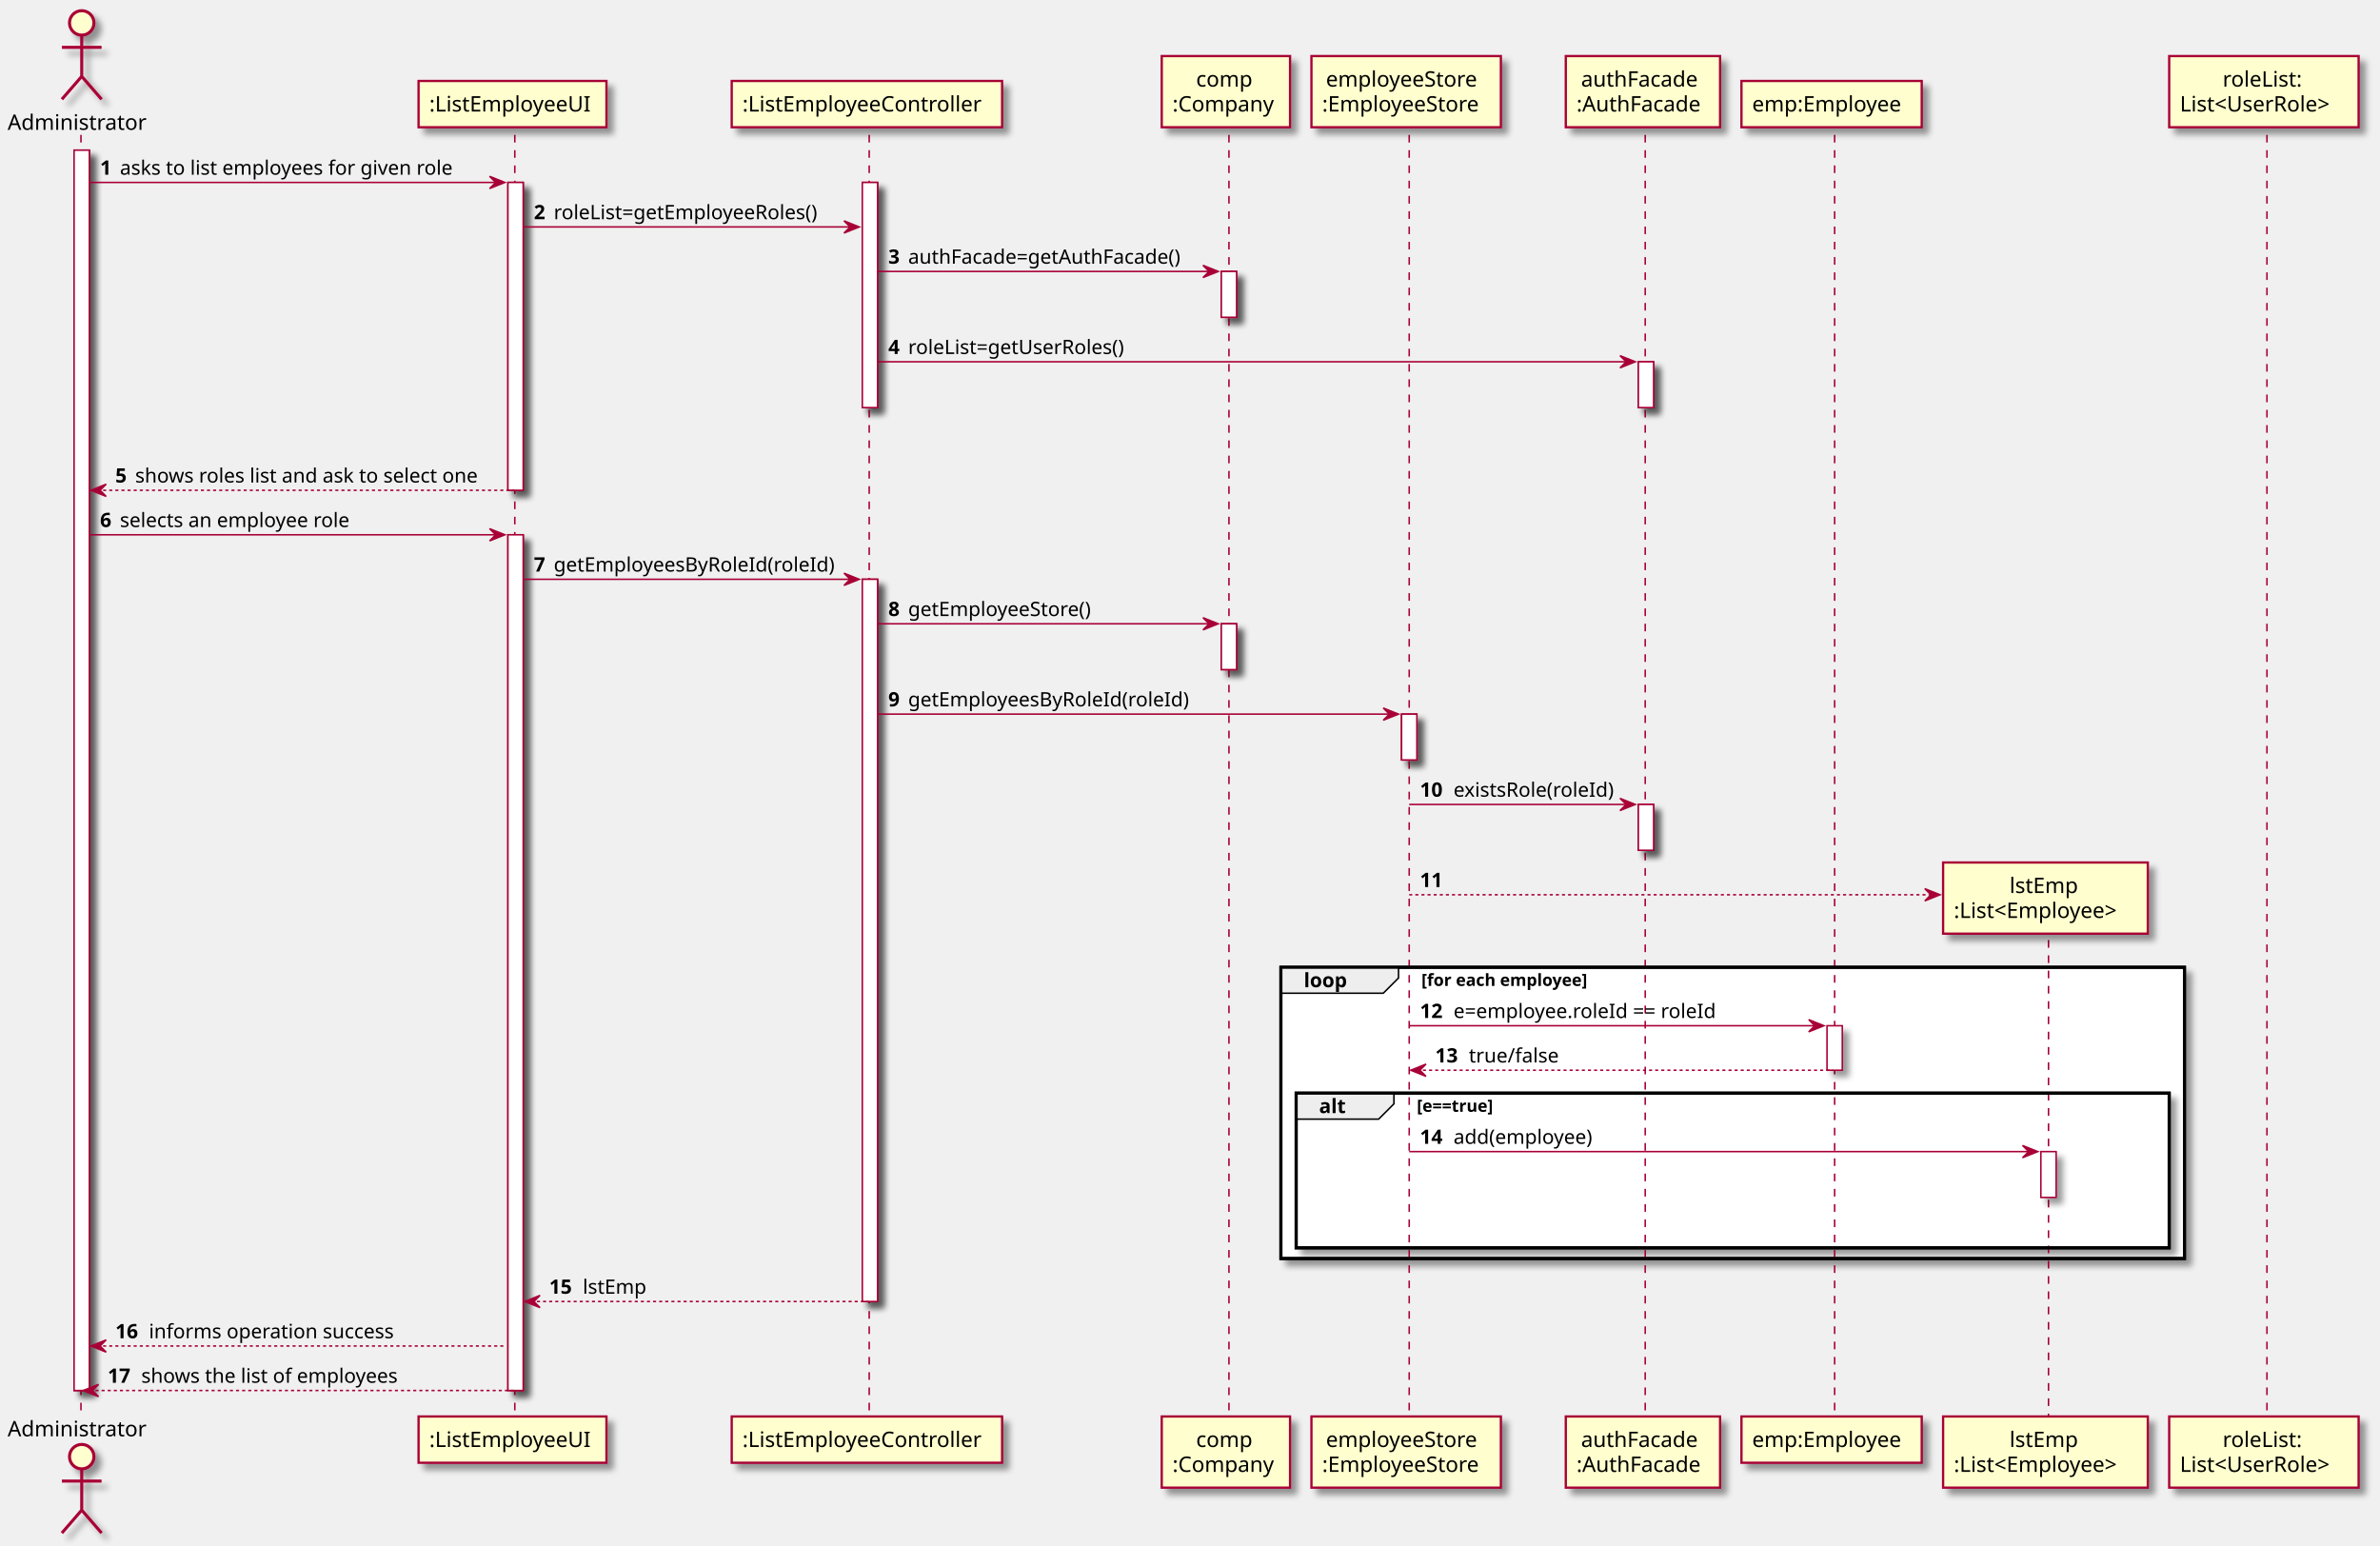
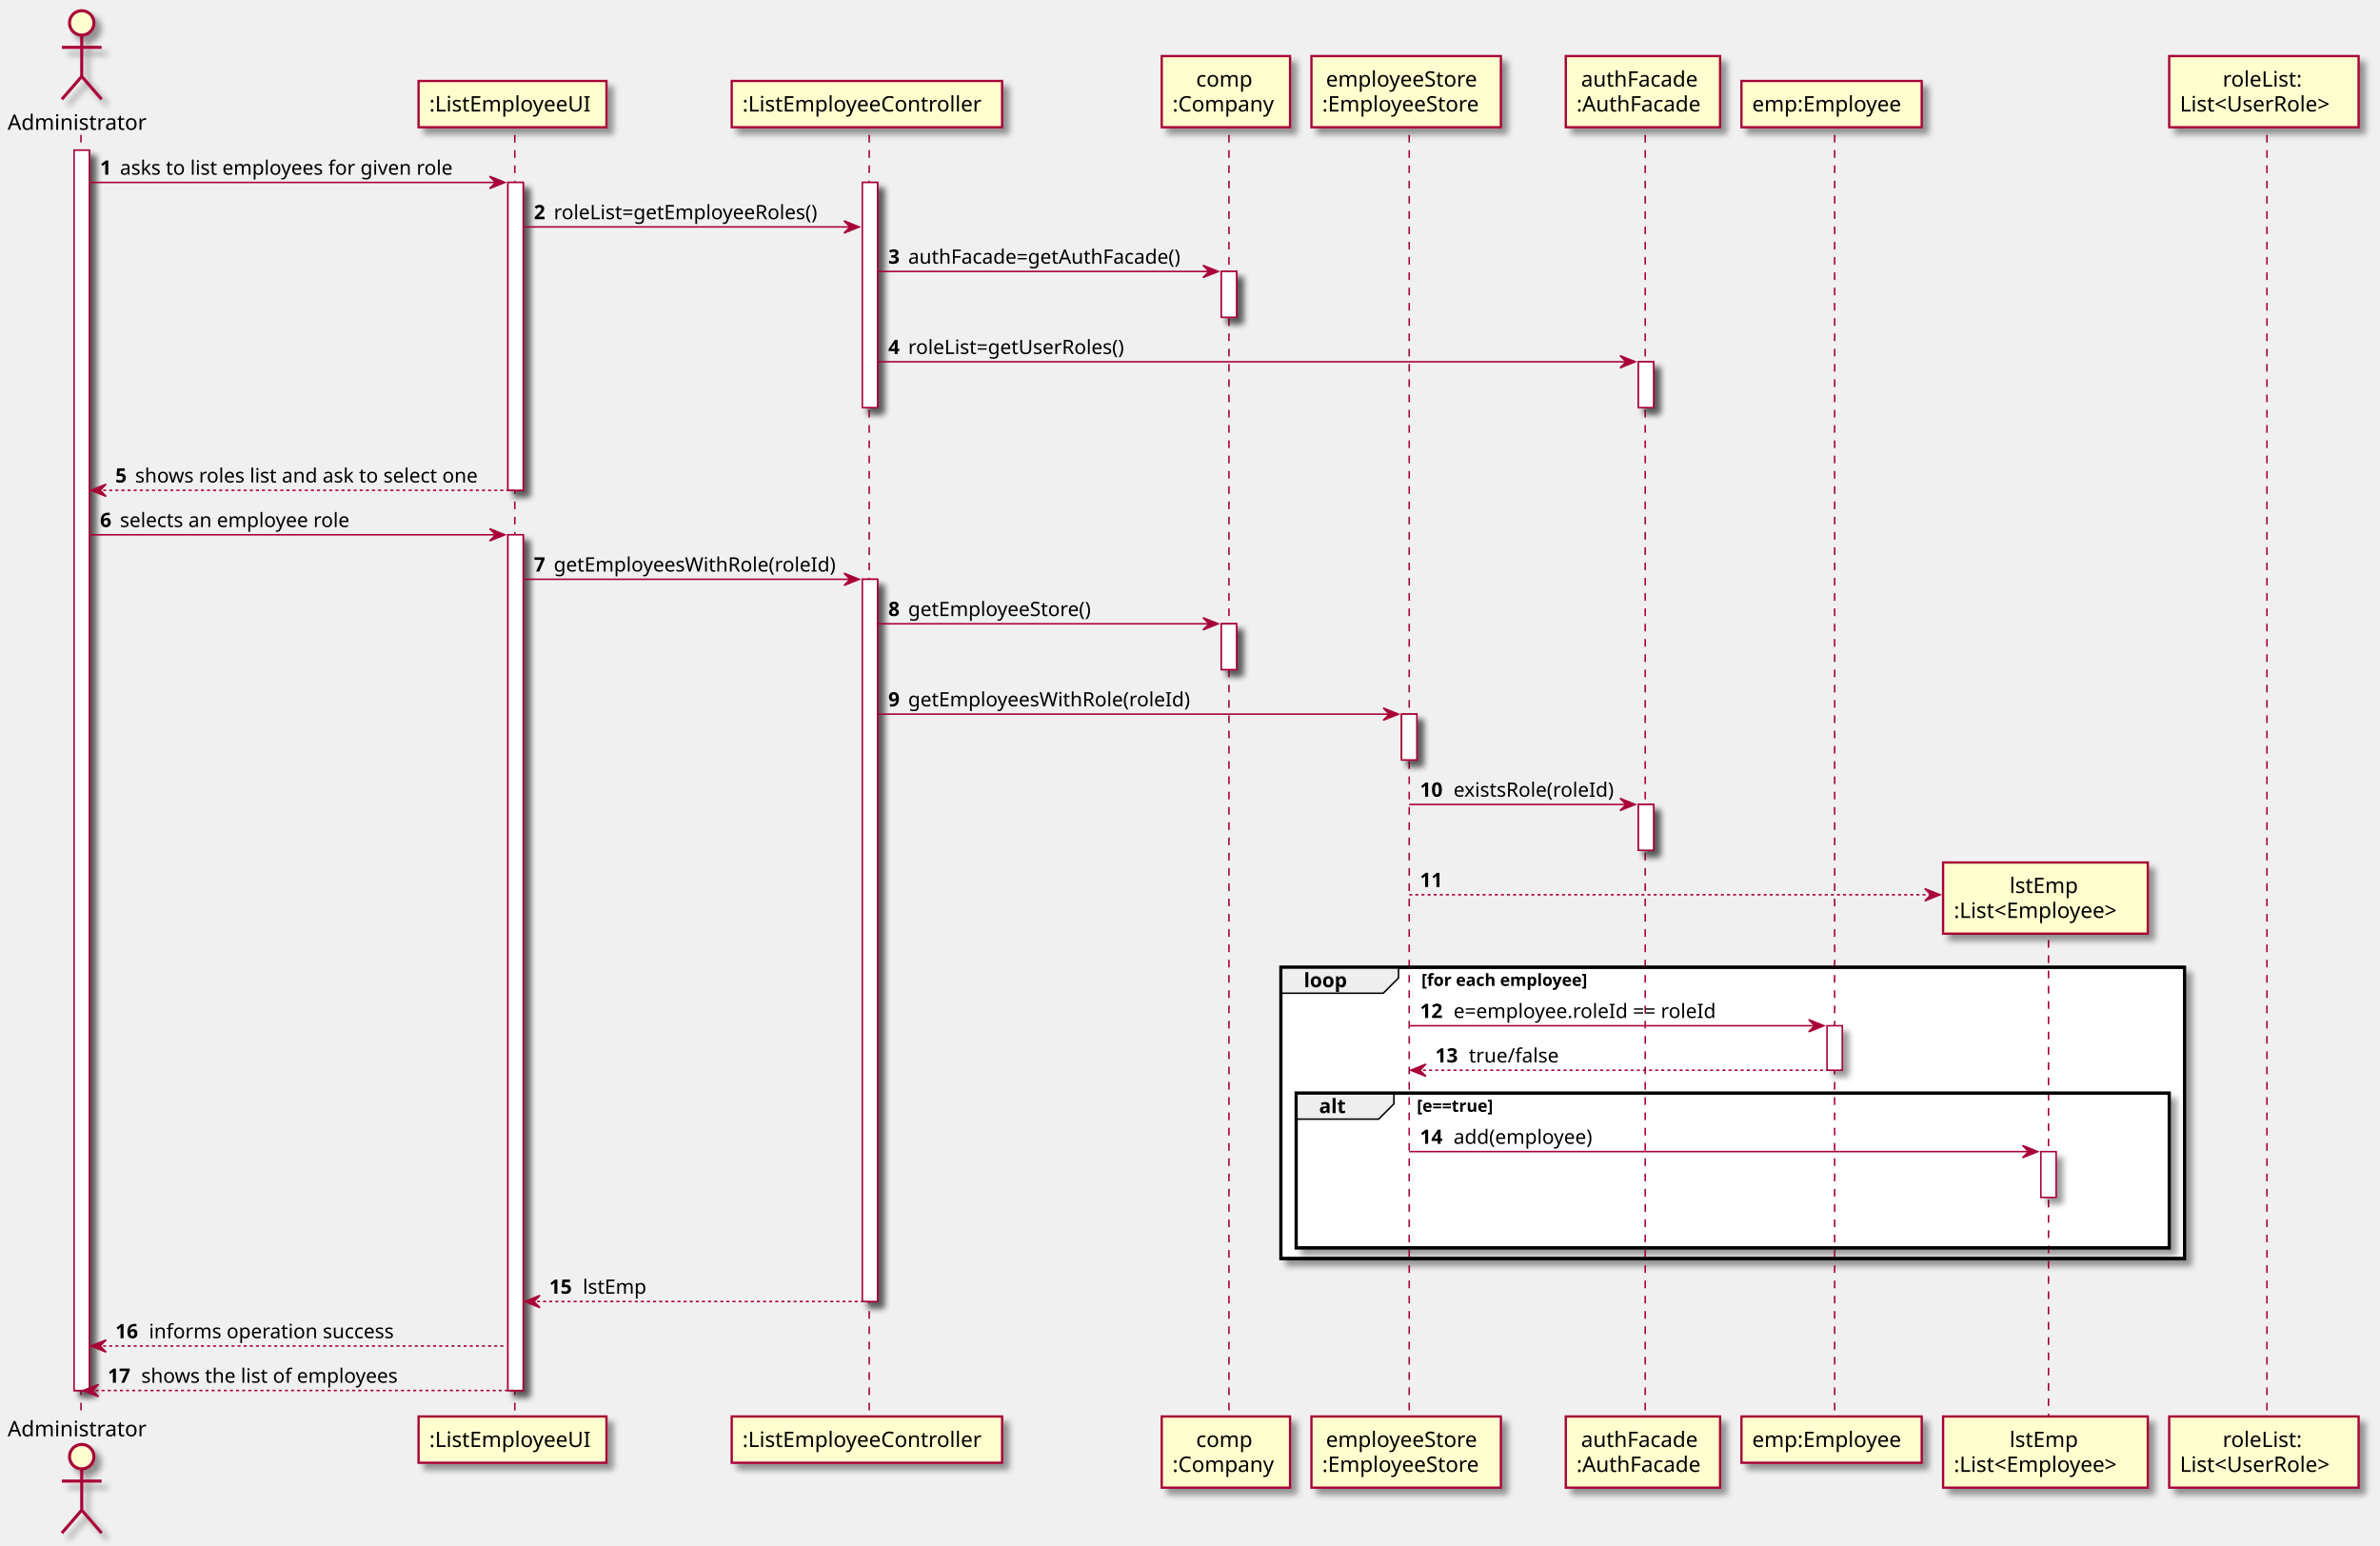
<svg xmlns="http://www.w3.org/2000/svg" contentScriptType="application/ecmascript" contentStyleType="text/css" height="1012px" preserveAspectRatio="none" style="width:1558px;height:1012px;background:#FFFFFF;" version="1.1" viewBox="0 0 1558 1012" width="1558px" zoomAndPan="magnify">
  <defs>
-     <filter height="300%" id="f1fhwul18r92xk" width="300%" x="-1" y="-1">
+     <filter height="300%" id="fvgiitbzp68f9" width="300%" x="-1" y="-1">
      <feGaussianBlur result="blurOut" stdDeviation="2.0" />
      <feColorMatrix in="blurOut" result="blurOut2" type="matrix" values="0 0 0 0 0 0 0 0 0 0 0 0 0 0 0 0 0 0 .4 0" />
      <feOffset dx="4.0" dy="4.0" in="blurOut2" result="blurOut3" />
      <feBlend in="SourceGraphic" in2="blurOut3" mode="normal" />
    </filter>
  </defs>
  <g>
-     <rect fill="#FFFFFF" filter="url(#f1fhwul18r92xk)" height="811.984" style="stroke:#A80036;stroke-width:1.0;" width="10" x="48.5" y="98.297" />
-     <rect fill="#FFFFFF" filter="url(#f1fhwul18r92xk)" height="201.531" style="stroke:#A80036;stroke-width:1.0;" width="10" x="332.5" y="119.43" />
-     <rect fill="#FFFFFF" filter="url(#f1fhwul18r92xk)" height="560.188" style="stroke:#A80036;stroke-width:1.0;" width="10" x="332.5" y="350.094" />
-     <rect fill="#FFFFFF" filter="url(#f1fhwul18r92xk)" height="147.398" style="stroke:#A80036;stroke-width:1.0;" width="10" x="564.5" y="119.43" />
-     <rect fill="#FFFFFF" filter="url(#f1fhwul18r92xk)" height="472.789" style="stroke:#A80036;stroke-width:1.0;" width="10" x="564.5" y="379.227" />
-     <rect fill="#FFFFFF" filter="url(#f1fhwul18r92xk)" height="30" style="stroke:#A80036;stroke-width:1.0;" width="10" x="799.5" y="177.695" />
-     <rect fill="#FFFFFF" filter="url(#f1fhwul18r92xk)" height="30" style="stroke:#A80036;stroke-width:1.0;" width="10" x="799.5" y="408.359" />
-     <rect fill="#FFFFFF" filter="url(#f1fhwul18r92xk)" height="30" style="stroke:#A80036;stroke-width:1.0;" width="10" x="917.5" y="467.492" />
-     <rect fill="#FFFFFF" filter="url(#f1fhwul18r92xk)" height="30" style="stroke:#A80036;stroke-width:1.0;" width="10" x="1072.5" y="236.828" />
-     <rect fill="#FFFFFF" filter="url(#f1fhwul18r92xk)" height="30" style="stroke:#A80036;stroke-width:1.0;" width="10" x="1072.5" y="526.625" />
-     <rect fill="#FFFFFF" filter="url(#f1fhwul18r92xk)" height="29.133" style="stroke:#A80036;stroke-width:1.0;" width="10" x="1196" y="671.484" />
-     <rect fill="#FFFFFF" filter="url(#f1fhwul18r92xk)" height="30" style="stroke:#A80036;stroke-width:1.0;" width="10" x="1336" y="753.883" />
-     <rect fill="#FFFFFF" filter="url(#f1fhwul18r92xk)" height="190.664" style="stroke:#000000;stroke-width:2.0;" width="591.5" x="838.5" y="633.219" />
-     <rect fill="#FFFFFF" filter="url(#f1fhwul18r92xk)" height="101.266" style="stroke:#000000;stroke-width:2.0;" width="571.5" x="848.5" y="715.617" />
+     <rect fill="#FFFFFF" filter="url(#fvgiitbzp68f9)" height="811.984" style="stroke:#A80036;stroke-width:1.0;" width="10" x="48.5" y="98.297" />
+     <rect fill="#FFFFFF" filter="url(#fvgiitbzp68f9)" height="201.531" style="stroke:#A80036;stroke-width:1.0;" width="10" x="332.5" y="119.43" />
+     <rect fill="#FFFFFF" filter="url(#fvgiitbzp68f9)" height="560.188" style="stroke:#A80036;stroke-width:1.0;" width="10" x="332.5" y="350.094" />
+     <rect fill="#FFFFFF" filter="url(#fvgiitbzp68f9)" height="147.398" style="stroke:#A80036;stroke-width:1.0;" width="10" x="564.5" y="119.43" />
+     <rect fill="#FFFFFF" filter="url(#fvgiitbzp68f9)" height="472.789" style="stroke:#A80036;stroke-width:1.0;" width="10" x="564.5" y="379.227" />
+     <rect fill="#FFFFFF" filter="url(#fvgiitbzp68f9)" height="30" style="stroke:#A80036;stroke-width:1.0;" width="10" x="799.5" y="177.695" />
+     <rect fill="#FFFFFF" filter="url(#fvgiitbzp68f9)" height="30" style="stroke:#A80036;stroke-width:1.0;" width="10" x="799.5" y="408.359" />
+     <rect fill="#FFFFFF" filter="url(#fvgiitbzp68f9)" height="30" style="stroke:#A80036;stroke-width:1.0;" width="10" x="917.5" y="467.492" />
+     <rect fill="#FFFFFF" filter="url(#fvgiitbzp68f9)" height="30" style="stroke:#A80036;stroke-width:1.0;" width="10" x="1072.5" y="236.828" />
+     <rect fill="#FFFFFF" filter="url(#fvgiitbzp68f9)" height="30" style="stroke:#A80036;stroke-width:1.0;" width="10" x="1072.5" y="526.625" />
+     <rect fill="#FFFFFF" filter="url(#fvgiitbzp68f9)" height="29.133" style="stroke:#A80036;stroke-width:1.0;" width="10" x="1196" y="671.484" />
+     <rect fill="#FFFFFF" filter="url(#fvgiitbzp68f9)" height="30" style="stroke:#A80036;stroke-width:1.0;" width="10" x="1336" y="753.883" />
+     <rect fill="#FFFFFF" filter="url(#fvgiitbzp68f9)" height="190.664" style="stroke:#000000;stroke-width:2.0;" width="591.5" x="838.5" y="633.219" />
+     <rect fill="#FFFFFF" filter="url(#fvgiitbzp68f9)" height="101.266" style="stroke:#000000;stroke-width:2.0;" width="571.5" x="848.5" y="715.617" />
    <line style="stroke:#A80036;stroke-width:1.0;stroke-dasharray:5.0,5.0;" x1="53" x2="53" y1="88.297" y2="928.281" />
    <line style="stroke:#A80036;stroke-width:1.0;stroke-dasharray:5.0,5.0;" x1="337" x2="337" y1="88.297" y2="928.281" />
    <line style="stroke:#A80036;stroke-width:1.0;stroke-dasharray:5.0,5.0;" x1="569" x2="569" y1="88.297" y2="928.281" />
    <line style="stroke:#A80036;stroke-width:1.0;stroke-dasharray:5.0,5.0;" x1="804.5" x2="804.5" y1="88.297" y2="928.281" />
    <line style="stroke:#A80036;stroke-width:1.0;stroke-dasharray:5.0,5.0;" x1="922.5" x2="922.5" y1="88.297" y2="928.281" />
    <line style="stroke:#A80036;stroke-width:1.0;stroke-dasharray:5.0,5.0;" x1="1077" x2="1077" y1="88.297" y2="928.281" />
    <line style="stroke:#A80036;stroke-width:1.0;stroke-dasharray:5.0,5.0;" x1="1201" x2="1201" y1="88.297" y2="928.281" />
    <line style="stroke:#A80036;stroke-width:1.0;stroke-dasharray:5.0,5.0;" x1="1341" x2="1341" y1="605.422" y2="928.281" />
    <line style="stroke:#A80036;stroke-width:1.0;stroke-dasharray:5.0,5.0;" x1="1484" x2="1484" y1="88.297" y2="928.281" />
    <text fill="#000000" font-family="sans-serif" font-size="14" lengthAdjust="spacing" textLength="91" x="5" y="84.995">Administrator</text>
-     <ellipse cx="53.5" cy="15" fill="#FEFECE" filter="url(#f1fhwul18r92xk)" rx="8" ry="8" style="stroke:#A80036;stroke-width:2.0;" />
-     <path d="M53.5,23 L53.5,50 M40.5,31 L66.5,31 M53.5,50 L40.5,65 M53.5,50 L66.5,65 " fill="none" filter="url(#f1fhwul18r92xk)" style="stroke:#A80036;stroke-width:2.0;" />
+     <ellipse cx="53.5" cy="15" fill="#FEFECE" filter="url(#fvgiitbzp68f9)" rx="8" ry="8" style="stroke:#A80036;stroke-width:2.0;" />
+     <path d="M53.5,23 L53.5,50 M40.5,31 L66.5,31 M53.5,50 L40.5,65 M53.5,50 L66.5,65 " fill="none" filter="url(#fvgiitbzp68f9)" style="stroke:#A80036;stroke-width:2.0;" />
    <text fill="#000000" font-family="sans-serif" font-size="14" lengthAdjust="spacing" textLength="91" x="5" y="940.276">Administrator</text>
-     <ellipse cx="53.5" cy="953.578" fill="#FEFECE" filter="url(#f1fhwul18r92xk)" rx="8" ry="8" style="stroke:#A80036;stroke-width:2.0;" />
-     <path d="M53.5,961.578 L53.5,988.578 M40.5,969.578 L66.5,969.578 M53.5,988.578 L40.5,1003.578 M53.5,988.578 L66.5,1003.578 " fill="none" filter="url(#f1fhwul18r92xk)" style="stroke:#A80036;stroke-width:2.0;" />
-     <rect fill="#FEFECE" filter="url(#f1fhwul18r92xk)" height="30.297" style="stroke:#A80036;stroke-width:1.5;" width="123" x="274" y="53" />
+     <ellipse cx="53.5" cy="953.578" fill="#FEFECE" filter="url(#fvgiitbzp68f9)" rx="8" ry="8" style="stroke:#A80036;stroke-width:2.0;" />
+     <path d="M53.5,961.578 L53.5,988.578 M40.5,969.578 L66.5,969.578 M53.5,988.578 L40.5,1003.578 M53.5,988.578 L66.5,1003.578 " fill="none" filter="url(#fvgiitbzp68f9)" style="stroke:#A80036;stroke-width:2.0;" />
+     <rect fill="#FEFECE" filter="url(#fvgiitbzp68f9)" height="30.297" style="stroke:#A80036;stroke-width:1.5;" width="123" x="274" y="53" />
    <text fill="#000000" font-family="sans-serif" font-size="14" lengthAdjust="spacing" textLength="109" x="281" y="72.995">:ListEmployeeUI</text>
-     <rect fill="#FEFECE" filter="url(#f1fhwul18r92xk)" height="30.297" style="stroke:#A80036;stroke-width:1.5;" width="123" x="274" y="927.281" />
+     <rect fill="#FEFECE" filter="url(#fvgiitbzp68f9)" height="30.297" style="stroke:#A80036;stroke-width:1.5;" width="123" x="274" y="927.281" />
    <text fill="#000000" font-family="sans-serif" font-size="14" lengthAdjust="spacing" textLength="109" x="281" y="947.276">:ListEmployeeUI</text>
-     <rect fill="#FEFECE" filter="url(#f1fhwul18r92xk)" height="30.297" style="stroke:#A80036;stroke-width:1.5;" width="177" x="479" y="53" />
+     <rect fill="#FEFECE" filter="url(#fvgiitbzp68f9)" height="30.297" style="stroke:#A80036;stroke-width:1.5;" width="177" x="479" y="53" />
    <text fill="#000000" font-family="sans-serif" font-size="14" lengthAdjust="spacing" textLength="163" x="486" y="72.995">:ListEmployeeController</text>
-     <rect fill="#FEFECE" filter="url(#f1fhwul18r92xk)" height="30.297" style="stroke:#A80036;stroke-width:1.5;" width="177" x="479" y="927.281" />
+     <rect fill="#FEFECE" filter="url(#fvgiitbzp68f9)" height="30.297" style="stroke:#A80036;stroke-width:1.5;" width="177" x="479" y="927.281" />
    <text fill="#000000" font-family="sans-serif" font-size="14" lengthAdjust="spacing" textLength="163" x="486" y="947.276">:ListEmployeeController</text>
-     <rect fill="#FEFECE" filter="url(#f1fhwul18r92xk)" height="46.594" style="stroke:#A80036;stroke-width:1.5;" width="84" x="760.5" y="36.703" />
+     <rect fill="#FEFECE" filter="url(#fvgiitbzp68f9)" height="46.594" style="stroke:#A80036;stroke-width:1.5;" width="84" x="760.5" y="36.703" />
    <text fill="#000000" font-family="sans-serif" font-size="14" lengthAdjust="spacing" textLength="39" x="783" y="56.698">comp</text>
    <text fill="#000000" font-family="sans-serif" font-size="14" lengthAdjust="spacing" textLength="70" x="767.5" y="72.995">:Company</text>
-     <rect fill="#FEFECE" filter="url(#f1fhwul18r92xk)" height="46.594" style="stroke:#A80036;stroke-width:1.5;" width="84" x="760.5" y="927.281" />
+     <rect fill="#FEFECE" filter="url(#fvgiitbzp68f9)" height="46.594" style="stroke:#A80036;stroke-width:1.5;" width="84" x="760.5" y="927.281" />
    <text fill="#000000" font-family="sans-serif" font-size="14" lengthAdjust="spacing" textLength="39" x="783" y="947.276">comp</text>
    <text fill="#000000" font-family="sans-serif" font-size="14" lengthAdjust="spacing" textLength="70" x="767.5" y="963.573">:Company</text>
-     <rect fill="#FEFECE" filter="url(#f1fhwul18r92xk)" height="46.594" style="stroke:#A80036;stroke-width:1.5;" width="124" x="858.5" y="36.703" />
+     <rect fill="#FEFECE" filter="url(#fvgiitbzp68f9)" height="46.594" style="stroke:#A80036;stroke-width:1.5;" width="124" x="858.5" y="36.703" />
    <text fill="#000000" font-family="sans-serif" font-size="14" lengthAdjust="spacing" textLength="105" x="868" y="56.698">employeeStore</text>
    <text fill="#000000" font-family="sans-serif" font-size="14" lengthAdjust="spacing" textLength="110" x="865.5" y="72.995">:EmployeeStore</text>
-     <rect fill="#FEFECE" filter="url(#f1fhwul18r92xk)" height="46.594" style="stroke:#A80036;stroke-width:1.5;" width="124" x="858.5" y="927.281" />
+     <rect fill="#FEFECE" filter="url(#fvgiitbzp68f9)" height="46.594" style="stroke:#A80036;stroke-width:1.5;" width="124" x="858.5" y="927.281" />
    <text fill="#000000" font-family="sans-serif" font-size="14" lengthAdjust="spacing" textLength="105" x="868" y="947.276">employeeStore</text>
    <text fill="#000000" font-family="sans-serif" font-size="14" lengthAdjust="spacing" textLength="110" x="865.5" y="963.573">:EmployeeStore</text>
-     <rect fill="#FEFECE" filter="url(#f1fhwul18r92xk)" height="46.594" style="stroke:#A80036;stroke-width:1.5;" width="101" x="1025" y="36.703" />
+     <rect fill="#FEFECE" filter="url(#fvgiitbzp68f9)" height="46.594" style="stroke:#A80036;stroke-width:1.5;" width="101" x="1025" y="36.703" />
    <text fill="#000000" font-family="sans-serif" font-size="14" lengthAdjust="spacing" textLength="81" x="1035" y="56.698">authFacade</text>
    <text fill="#000000" font-family="sans-serif" font-size="14" lengthAdjust="spacing" textLength="87" x="1032" y="72.995">:AuthFacade</text>
-     <rect fill="#FEFECE" filter="url(#f1fhwul18r92xk)" height="46.594" style="stroke:#A80036;stroke-width:1.5;" width="101" x="1025" y="927.281" />
+     <rect fill="#FEFECE" filter="url(#fvgiitbzp68f9)" height="46.594" style="stroke:#A80036;stroke-width:1.5;" width="101" x="1025" y="927.281" />
    <text fill="#000000" font-family="sans-serif" font-size="14" lengthAdjust="spacing" textLength="81" x="1035" y="947.276">authFacade</text>
    <text fill="#000000" font-family="sans-serif" font-size="14" lengthAdjust="spacing" textLength="87" x="1032" y="963.573">:AuthFacade</text>
-     <rect fill="#FEFECE" filter="url(#f1fhwul18r92xk)" height="30.297" style="stroke:#A80036;stroke-width:1.5;" width="118" x="1140" y="53" />
+     <rect fill="#FEFECE" filter="url(#fvgiitbzp68f9)" height="30.297" style="stroke:#A80036;stroke-width:1.5;" width="118" x="1140" y="53" />
    <text fill="#000000" font-family="sans-serif" font-size="14" lengthAdjust="spacing" textLength="104" x="1147" y="72.995">emp:Employee</text>
-     <rect fill="#FEFECE" filter="url(#f1fhwul18r92xk)" height="30.297" style="stroke:#A80036;stroke-width:1.5;" width="118" x="1140" y="927.281" />
+     <rect fill="#FEFECE" filter="url(#fvgiitbzp68f9)" height="30.297" style="stroke:#A80036;stroke-width:1.5;" width="118" x="1140" y="927.281" />
    <text fill="#000000" font-family="sans-serif" font-size="14" lengthAdjust="spacing" textLength="104" x="1147" y="947.276">emp:Employee</text>
-     <rect fill="#FEFECE" filter="url(#f1fhwul18r92xk)" height="46.594" style="stroke:#A80036;stroke-width:1.5;" width="134" x="1272" y="927.281" />
+     <rect fill="#FEFECE" filter="url(#fvgiitbzp68f9)" height="46.594" style="stroke:#A80036;stroke-width:1.5;" width="134" x="1272" y="927.281" />
    <text fill="#000000" font-family="sans-serif" font-size="14" lengthAdjust="spacing" textLength="47" x="1315.5" y="947.276">lstEmp</text>
    <text fill="#000000" font-family="sans-serif" font-size="14" lengthAdjust="spacing" textLength="120" x="1279" y="963.573">:List&lt;Employee&gt;</text>
-     <rect fill="#FEFECE" filter="url(#f1fhwul18r92xk)" height="46.594" style="stroke:#A80036;stroke-width:1.5;" width="124" x="1420" y="36.703" />
+     <rect fill="#FEFECE" filter="url(#fvgiitbzp68f9)" height="46.594" style="stroke:#A80036;stroke-width:1.5;" width="124" x="1420" y="36.703" />
    <text fill="#000000" font-family="sans-serif" font-size="14" lengthAdjust="spacing" textLength="54" x="1455" y="56.698">roleList:</text>
    <text fill="#000000" font-family="sans-serif" font-size="14" lengthAdjust="spacing" textLength="110" x="1427" y="72.995">List&lt;UserRole&gt;</text>
-     <rect fill="#FEFECE" filter="url(#f1fhwul18r92xk)" height="46.594" style="stroke:#A80036;stroke-width:1.5;" width="124" x="1420" y="927.281" />
+     <rect fill="#FEFECE" filter="url(#fvgiitbzp68f9)" height="46.594" style="stroke:#A80036;stroke-width:1.5;" width="124" x="1420" y="927.281" />
    <text fill="#000000" font-family="sans-serif" font-size="14" lengthAdjust="spacing" textLength="54" x="1455" y="947.276">roleList:</text>
    <text fill="#000000" font-family="sans-serif" font-size="14" lengthAdjust="spacing" textLength="110" x="1427" y="963.573">List&lt;UserRole&gt;</text>
-     <rect fill="#FFFFFF" filter="url(#f1fhwul18r92xk)" height="811.984" style="stroke:#A80036;stroke-width:1.0;" width="10" x="48.5" y="98.297" />
-     <rect fill="#FFFFFF" filter="url(#f1fhwul18r92xk)" height="201.531" style="stroke:#A80036;stroke-width:1.0;" width="10" x="332.5" y="119.43" />
-     <rect fill="#FFFFFF" filter="url(#f1fhwul18r92xk)" height="560.188" style="stroke:#A80036;stroke-width:1.0;" width="10" x="332.5" y="350.094" />
-     <rect fill="#FFFFFF" filter="url(#f1fhwul18r92xk)" height="147.398" style="stroke:#A80036;stroke-width:1.0;" width="10" x="564.5" y="119.43" />
-     <rect fill="#FFFFFF" filter="url(#f1fhwul18r92xk)" height="472.789" style="stroke:#A80036;stroke-width:1.0;" width="10" x="564.5" y="379.227" />
-     <rect fill="#FFFFFF" filter="url(#f1fhwul18r92xk)" height="30" style="stroke:#A80036;stroke-width:1.0;" width="10" x="799.5" y="177.695" />
-     <rect fill="#FFFFFF" filter="url(#f1fhwul18r92xk)" height="30" style="stroke:#A80036;stroke-width:1.0;" width="10" x="799.5" y="408.359" />
-     <rect fill="#FFFFFF" filter="url(#f1fhwul18r92xk)" height="30" style="stroke:#A80036;stroke-width:1.0;" width="10" x="917.5" y="467.492" />
-     <rect fill="#FFFFFF" filter="url(#f1fhwul18r92xk)" height="30" style="stroke:#A80036;stroke-width:1.0;" width="10" x="1072.5" y="236.828" />
-     <rect fill="#FFFFFF" filter="url(#f1fhwul18r92xk)" height="30" style="stroke:#A80036;stroke-width:1.0;" width="10" x="1072.5" y="526.625" />
-     <rect fill="#FFFFFF" filter="url(#f1fhwul18r92xk)" height="29.133" style="stroke:#A80036;stroke-width:1.0;" width="10" x="1196" y="671.484" />
-     <rect fill="#FFFFFF" filter="url(#f1fhwul18r92xk)" height="30" style="stroke:#A80036;stroke-width:1.0;" width="10" x="1336" y="753.883" />
+     <rect fill="#FFFFFF" filter="url(#fvgiitbzp68f9)" height="811.984" style="stroke:#A80036;stroke-width:1.0;" width="10" x="48.5" y="98.297" />
+     <rect fill="#FFFFFF" filter="url(#fvgiitbzp68f9)" height="201.531" style="stroke:#A80036;stroke-width:1.0;" width="10" x="332.5" y="119.43" />
+     <rect fill="#FFFFFF" filter="url(#fvgiitbzp68f9)" height="560.188" style="stroke:#A80036;stroke-width:1.0;" width="10" x="332.5" y="350.094" />
+     <rect fill="#FFFFFF" filter="url(#fvgiitbzp68f9)" height="147.398" style="stroke:#A80036;stroke-width:1.0;" width="10" x="564.5" y="119.43" />
+     <rect fill="#FFFFFF" filter="url(#fvgiitbzp68f9)" height="472.789" style="stroke:#A80036;stroke-width:1.0;" width="10" x="564.5" y="379.227" />
+     <rect fill="#FFFFFF" filter="url(#fvgiitbzp68f9)" height="30" style="stroke:#A80036;stroke-width:1.0;" width="10" x="799.5" y="177.695" />
+     <rect fill="#FFFFFF" filter="url(#fvgiitbzp68f9)" height="30" style="stroke:#A80036;stroke-width:1.0;" width="10" x="799.5" y="408.359" />
+     <rect fill="#FFFFFF" filter="url(#fvgiitbzp68f9)" height="30" style="stroke:#A80036;stroke-width:1.0;" width="10" x="917.5" y="467.492" />
+     <rect fill="#FFFFFF" filter="url(#fvgiitbzp68f9)" height="30" style="stroke:#A80036;stroke-width:1.0;" width="10" x="1072.5" y="236.828" />
+     <rect fill="#FFFFFF" filter="url(#fvgiitbzp68f9)" height="30" style="stroke:#A80036;stroke-width:1.0;" width="10" x="1072.5" y="526.625" />
+     <rect fill="#FFFFFF" filter="url(#fvgiitbzp68f9)" height="29.133" style="stroke:#A80036;stroke-width:1.0;" width="10" x="1196" y="671.484" />
+     <rect fill="#FFFFFF" filter="url(#fvgiitbzp68f9)" height="30" style="stroke:#A80036;stroke-width:1.0;" width="10" x="1336" y="753.883" />
    <polygon fill="#A80036" points="320.5,115.43,330.5,119.43,320.5,123.43,324.5,119.43" style="stroke:#A80036;stroke-width:1.0;" />
    <line style="stroke:#A80036;stroke-width:1.0;" x1="58.5" x2="326.5" y1="119.43" y2="119.43" />
    <text fill="#000000" font-family="sans-serif" font-size="13" font-weight="bold" lengthAdjust="spacing" textLength="9" x="65.5" y="114.364">1</text>
    <text fill="#000000" font-family="sans-serif" font-size="13" lengthAdjust="spacing" textLength="229" x="78.5" y="114.364">asks to list employees for given role</text>
    <polygon fill="#A80036" points="552.5,144.562,562.5,148.562,552.5,152.562,556.5,148.562" style="stroke:#A80036;stroke-width:1.0;" />
    <line style="stroke:#A80036;stroke-width:1.0;" x1="342.5" x2="558.5" y1="148.562" y2="148.562" />
    <text fill="#000000" font-family="sans-serif" font-size="13" font-weight="bold" lengthAdjust="spacing" textLength="9" x="349.5" y="143.497">2</text>
    <text fill="#000000" font-family="sans-serif" font-size="13" lengthAdjust="spacing" textLength="185" x="362.5" y="143.497">roleList=getEmployeeRoles()</text>
    <polygon fill="#A80036" points="787.5,173.695,797.5,177.695,787.5,181.695,791.5,177.695" style="stroke:#A80036;stroke-width:1.0;" />
    <line style="stroke:#A80036;stroke-width:1.0;" x1="574.5" x2="793.5" y1="177.695" y2="177.695" />
    <text fill="#000000" font-family="sans-serif" font-size="13" font-weight="bold" lengthAdjust="spacing" textLength="9" x="581.5" y="172.629">3</text>
    <text fill="#000000" font-family="sans-serif" font-size="13" lengthAdjust="spacing" textLength="193" x="594.5" y="172.629">authFacade=getAuthFacade()</text>
    <polygon fill="#A80036" points="1060.5,232.828,1070.5,236.828,1060.5,240.828,1064.5,236.828" style="stroke:#A80036;stroke-width:1.0;" />
    <line style="stroke:#A80036;stroke-width:1.0;" x1="574.5" x2="1066.5" y1="236.828" y2="236.828" />
    <text fill="#000000" font-family="sans-serif" font-size="13" font-weight="bold" lengthAdjust="spacing" textLength="9" x="581.5" y="231.762">4</text>
    <text fill="#000000" font-family="sans-serif" font-size="13" lengthAdjust="spacing" textLength="152" x="594.5" y="231.762">roleList=getUserRoles()</text>
    <polygon fill="#A80036" points="69.5,316.961,59.5,320.961,69.5,324.961,65.5,320.961" style="stroke:#A80036;stroke-width:1.0;" />
    <line style="stroke:#A80036;stroke-width:1.0;stroke-dasharray:2.0,2.0;" x1="63.5" x2="336.5" y1="320.961" y2="320.961" />
    <text fill="#000000" font-family="sans-serif" font-size="13" font-weight="bold" lengthAdjust="spacing" textLength="9" x="75.5" y="315.895">5</text>
    <text fill="#000000" font-family="sans-serif" font-size="13" lengthAdjust="spacing" textLength="237" x="88.5" y="315.895">shows roles list and ask to select one</text>
    <polygon fill="#A80036" points="320.5,346.094,330.5,350.094,320.5,354.094,324.5,350.094" style="stroke:#A80036;stroke-width:1.0;" />
    <line style="stroke:#A80036;stroke-width:1.0;" x1="58.5" x2="326.5" y1="350.094" y2="350.094" />
    <text fill="#000000" font-family="sans-serif" font-size="13" font-weight="bold" lengthAdjust="spacing" textLength="9" x="65.5" y="345.028">6</text>
    <text fill="#000000" font-family="sans-serif" font-size="13" lengthAdjust="spacing" textLength="160" x="78.5" y="345.028">selects an employee role</text>
    <polygon fill="#A80036" points="552.5,375.227,562.5,379.227,552.5,383.227,556.5,379.227" style="stroke:#A80036;stroke-width:1.0;" />
    <line style="stroke:#A80036;stroke-width:1.0;" x1="342.5" x2="558.5" y1="379.227" y2="379.227" />
    <text fill="#000000" font-family="sans-serif" font-size="13" font-weight="bold" lengthAdjust="spacing" textLength="9" x="349.5" y="374.161">7</text>
-     <text fill="#000000" font-family="sans-serif" font-size="13" lengthAdjust="spacing" textLength="190" x="362.5" y="374.161">getEmployeesByRoleId(roleId)</text>
+     <text fill="#000000" font-family="sans-serif" font-size="13" lengthAdjust="spacing" textLength="190" x="362.5" y="374.161">getEmployeesWithRole(roleId)</text>
    <polygon fill="#A80036" points="787.5,404.359,797.5,408.359,787.5,412.359,791.5,408.359" style="stroke:#A80036;stroke-width:1.0;" />
    <line style="stroke:#A80036;stroke-width:1.0;" x1="574.5" x2="793.5" y1="408.359" y2="408.359" />
    <text fill="#000000" font-family="sans-serif" font-size="13" font-weight="bold" lengthAdjust="spacing" textLength="9" x="581.5" y="403.293">8</text>
    <text fill="#000000" font-family="sans-serif" font-size="13" lengthAdjust="spacing" textLength="129" x="594.5" y="403.293">getEmployeeStore()</text>
    <polygon fill="#A80036" points="905.5,463.492,915.5,467.492,905.5,471.492,909.5,467.492" style="stroke:#A80036;stroke-width:1.0;" />
    <line style="stroke:#A80036;stroke-width:1.0;" x1="574.5" x2="911.5" y1="467.492" y2="467.492" />
    <text fill="#000000" font-family="sans-serif" font-size="13" font-weight="bold" lengthAdjust="spacing" textLength="9" x="581.5" y="462.426">9</text>
-     <text fill="#000000" font-family="sans-serif" font-size="13" lengthAdjust="spacing" textLength="190" x="594.5" y="462.426">getEmployeesByRoleId(roleId)</text>
+     <text fill="#000000" font-family="sans-serif" font-size="13" lengthAdjust="spacing" textLength="190" x="594.5" y="462.426">getEmployeesWithRole(roleId)</text>
    <polygon fill="#A80036" points="1060.5,522.625,1070.5,526.625,1060.5,530.625,1064.5,526.625" style="stroke:#A80036;stroke-width:1.0;" />
    <line style="stroke:#A80036;stroke-width:1.0;" x1="922.5" x2="1066.5" y1="526.625" y2="526.625" />
    <text fill="#000000" font-family="sans-serif" font-size="13" font-weight="bold" lengthAdjust="spacing" textLength="18" x="929.5" y="521.559">10</text>
    <text fill="#000000" font-family="sans-serif" font-size="13" lengthAdjust="spacing" textLength="109" x="951.5" y="521.559">existsRole(roleId)</text>
    <polygon fill="#A80036" points="1260,581.758,1270,585.758,1260,589.758,1264,585.758" style="stroke:#A80036;stroke-width:1.0;" />
    <line style="stroke:#A80036;stroke-width:1.0;stroke-dasharray:2.0,2.0;" x1="922.5" x2="1266" y1="585.758" y2="585.758" />
    <text fill="#000000" font-family="sans-serif" font-size="13" font-weight="bold" lengthAdjust="spacing" textLength="18" x="929.5" y="580.692">11</text>
    <text fill="#000000" font-family="sans-serif" font-size="13" lengthAdjust="spacing" textLength="0" x="955.5" y="580.692" />
-     <rect fill="#FEFECE" filter="url(#f1fhwul18r92xk)" height="46.594" style="stroke:#A80036;stroke-width:1.5;" width="134" x="1272" y="564.625" />
+     <rect fill="#FEFECE" filter="url(#fvgiitbzp68f9)" height="46.594" style="stroke:#A80036;stroke-width:1.5;" width="134" x="1272" y="564.625" />
    <text fill="#000000" font-family="sans-serif" font-size="14" lengthAdjust="spacing" textLength="47" x="1315.5" y="584.62">lstEmp</text>
    <text fill="#000000" font-family="sans-serif" font-size="14" lengthAdjust="spacing" textLength="120" x="1279" y="600.917">:List&lt;Employee&gt;</text>
    <path d="M838.5,633.219 L915.5,633.219 L915.5,640.219 L905.5,650.219 L838.5,650.219 L838.5,633.219 " fill="#EEEEEE" style="stroke:#000000;stroke-width:1.0;" />
    <rect fill="none" height="190.664" style="stroke:#000000;stroke-width:2.0;" width="591.5" x="838.5" y="633.219" />
    <text fill="#000000" font-family="sans-serif" font-size="13" font-weight="bold" lengthAdjust="spacing" textLength="32" x="853.5" y="646.286">loop</text>
    <text fill="#000000" font-family="sans-serif" font-size="11" font-weight="bold" lengthAdjust="spacing" textLength="129" x="930.5" y="645.429">[for each employee]</text>
    <polygon fill="#A80036" points="1184,667.484,1194,671.484,1184,675.484,1188,671.484" style="stroke:#A80036;stroke-width:1.0;" />
    <line style="stroke:#A80036;stroke-width:1.0;" x1="922.5" x2="1190" y1="671.484" y2="671.484" />
    <text fill="#000000" font-family="sans-serif" font-size="13" font-weight="bold" lengthAdjust="spacing" textLength="18" x="929.5" y="666.418">12</text>
    <text fill="#000000" font-family="sans-serif" font-size="13" lengthAdjust="spacing" textLength="186" x="951.5" y="666.418">e=employee.roleId == roleId</text>
    <polygon fill="#A80036" points="933.5,696.617,923.5,700.617,933.5,704.617,929.5,700.617" style="stroke:#A80036;stroke-width:1.0;" />
    <line style="stroke:#A80036;stroke-width:1.0;stroke-dasharray:2.0,2.0;" x1="927.5" x2="1200" y1="700.617" y2="700.617" />
    <text fill="#000000" font-family="sans-serif" font-size="13" font-weight="bold" lengthAdjust="spacing" textLength="18" x="939.5" y="695.551">13</text>
    <text fill="#000000" font-family="sans-serif" font-size="13" lengthAdjust="spacing" textLength="60" x="961.5" y="695.551">true/false</text>
    <path d="M848.5,715.617 L912.5,715.617 L912.5,722.617 L902.5,732.617 L848.5,732.617 L848.5,715.617 " fill="#EEEEEE" style="stroke:#000000;stroke-width:1.0;" />
    <rect fill="none" height="101.266" style="stroke:#000000;stroke-width:2.0;" width="571.5" x="848.5" y="715.617" />
    <text fill="#000000" font-family="sans-serif" font-size="13" font-weight="bold" lengthAdjust="spacing" textLength="19" x="863.5" y="728.684">alt</text>
    <text fill="#000000" font-family="sans-serif" font-size="11" font-weight="bold" lengthAdjust="spacing" textLength="62" x="927.5" y="727.828">[e==true]</text>
    <polygon fill="#A80036" points="1324,749.883,1334,753.883,1324,757.883,1328,753.883" style="stroke:#A80036;stroke-width:1.0;" />
    <line style="stroke:#A80036;stroke-width:1.0;" x1="922.5" x2="1330" y1="753.883" y2="753.883" />
    <text fill="#000000" font-family="sans-serif" font-size="13" font-weight="bold" lengthAdjust="spacing" textLength="18" x="929.5" y="748.817">14</text>
    <text fill="#000000" font-family="sans-serif" font-size="13" lengthAdjust="spacing" textLength="97" x="951.5" y="748.817">add(employee)</text>
    <polygon fill="#A80036" points="353.5,848.016,343.5,852.016,353.5,856.016,349.5,852.016" style="stroke:#A80036;stroke-width:1.0;" />
    <line style="stroke:#A80036;stroke-width:1.0;stroke-dasharray:2.0,2.0;" x1="347.5" x2="568.5" y1="852.016" y2="852.016" />
    <text fill="#000000" font-family="sans-serif" font-size="13" font-weight="bold" lengthAdjust="spacing" textLength="18" x="359.5" y="846.95">15</text>
    <text fill="#000000" font-family="sans-serif" font-size="13" lengthAdjust="spacing" textLength="44" x="381.5" y="846.95">lstEmp</text>
    <polygon fill="#A80036" points="69.5,877.148,59.5,881.148,69.5,885.148,65.5,881.148" style="stroke:#A80036;stroke-width:1.0;" />
    <line style="stroke:#A80036;stroke-width:1.0;stroke-dasharray:2.0,2.0;" x1="63.5" x2="331.5" y1="881.148" y2="881.148" />
    <text fill="#000000" font-family="sans-serif" font-size="13" font-weight="bold" lengthAdjust="spacing" textLength="18" x="75.5" y="876.082">16</text>
    <text fill="#000000" font-family="sans-serif" font-size="13" lengthAdjust="spacing" textLength="168" x="97.5" y="876.082">informs operation success</text>
    <polygon fill="#A80036" points="64.5,906.281,54.5,910.281,64.5,914.281,60.5,910.281" style="stroke:#A80036;stroke-width:1.0;" />
    <line style="stroke:#A80036;stroke-width:1.0;stroke-dasharray:2.0,2.0;" x1="58.5" x2="336.5" y1="910.281" y2="910.281" />
    <text fill="#000000" font-family="sans-serif" font-size="13" font-weight="bold" lengthAdjust="spacing" textLength="18" x="70.5" y="905.215">17</text>
    <text fill="#000000" font-family="sans-serif" font-size="13" lengthAdjust="spacing" textLength="176" x="92.5" y="905.215">shows the list of employees</text>
  </g>
</svg>
